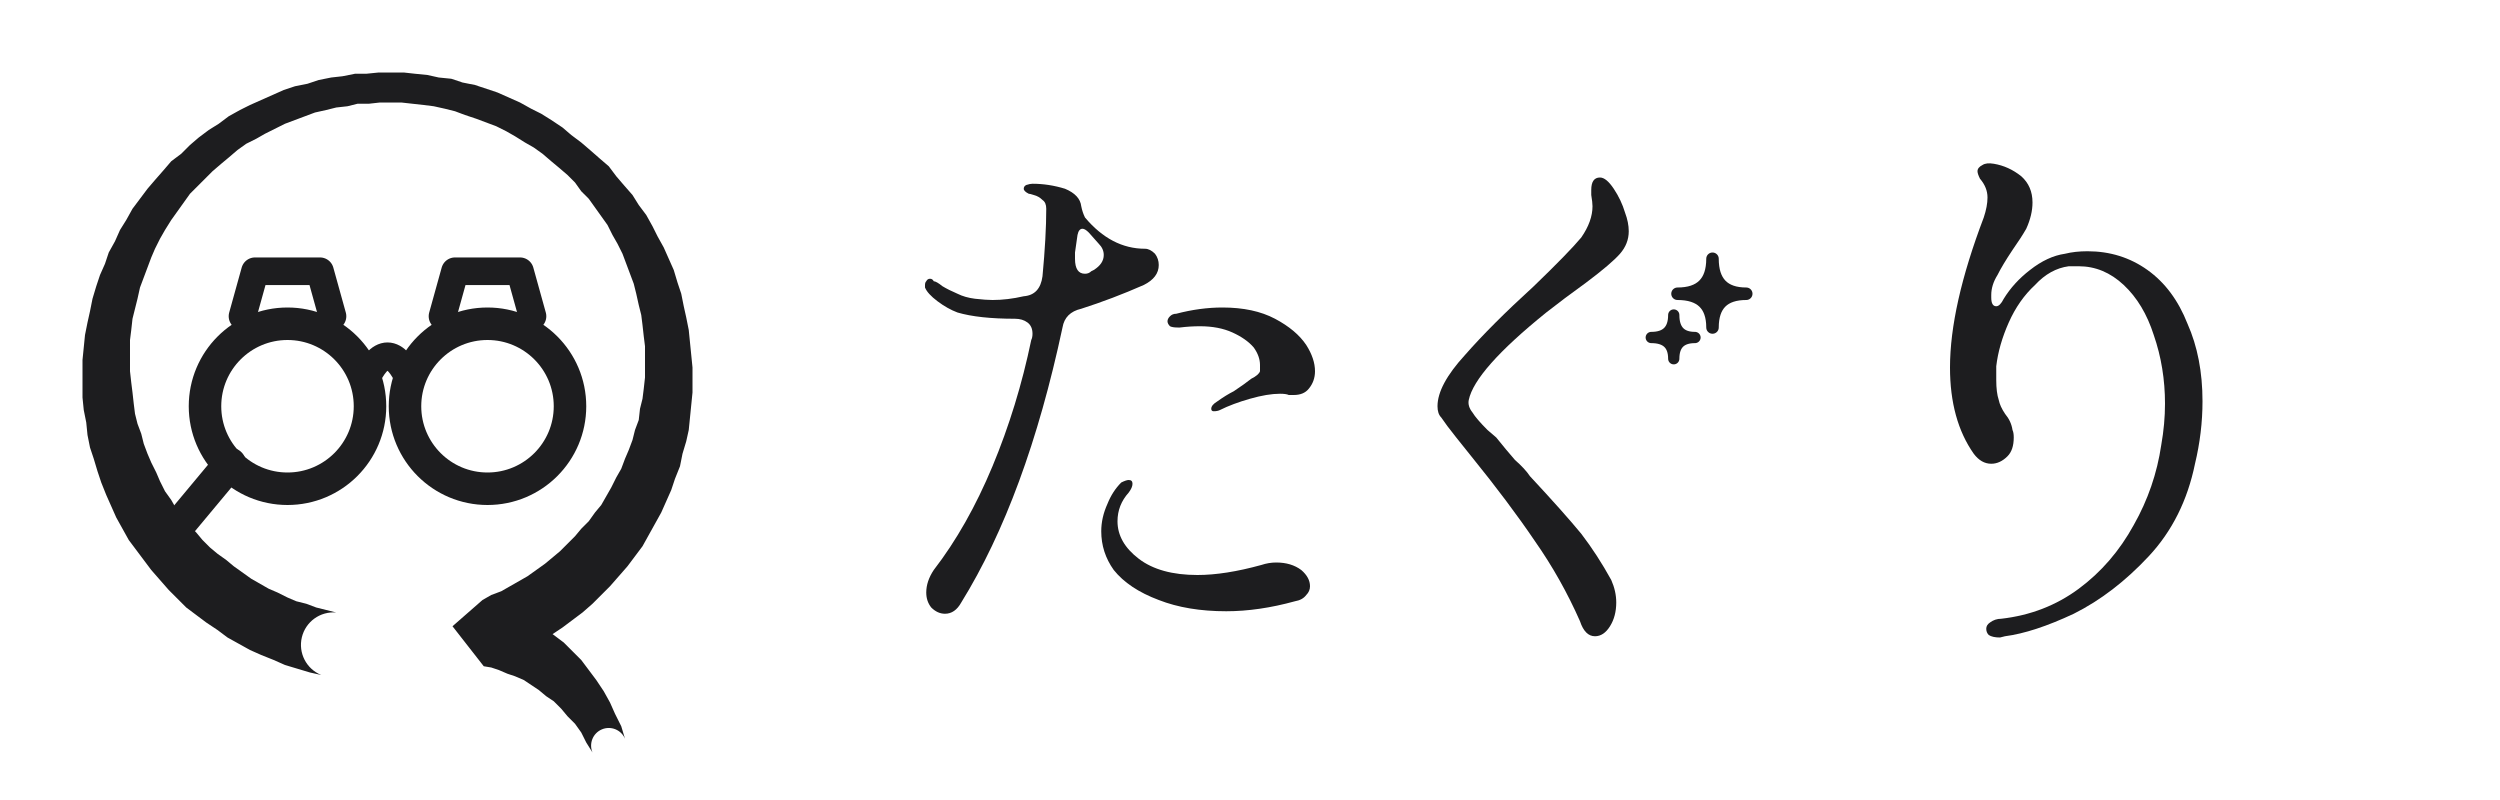
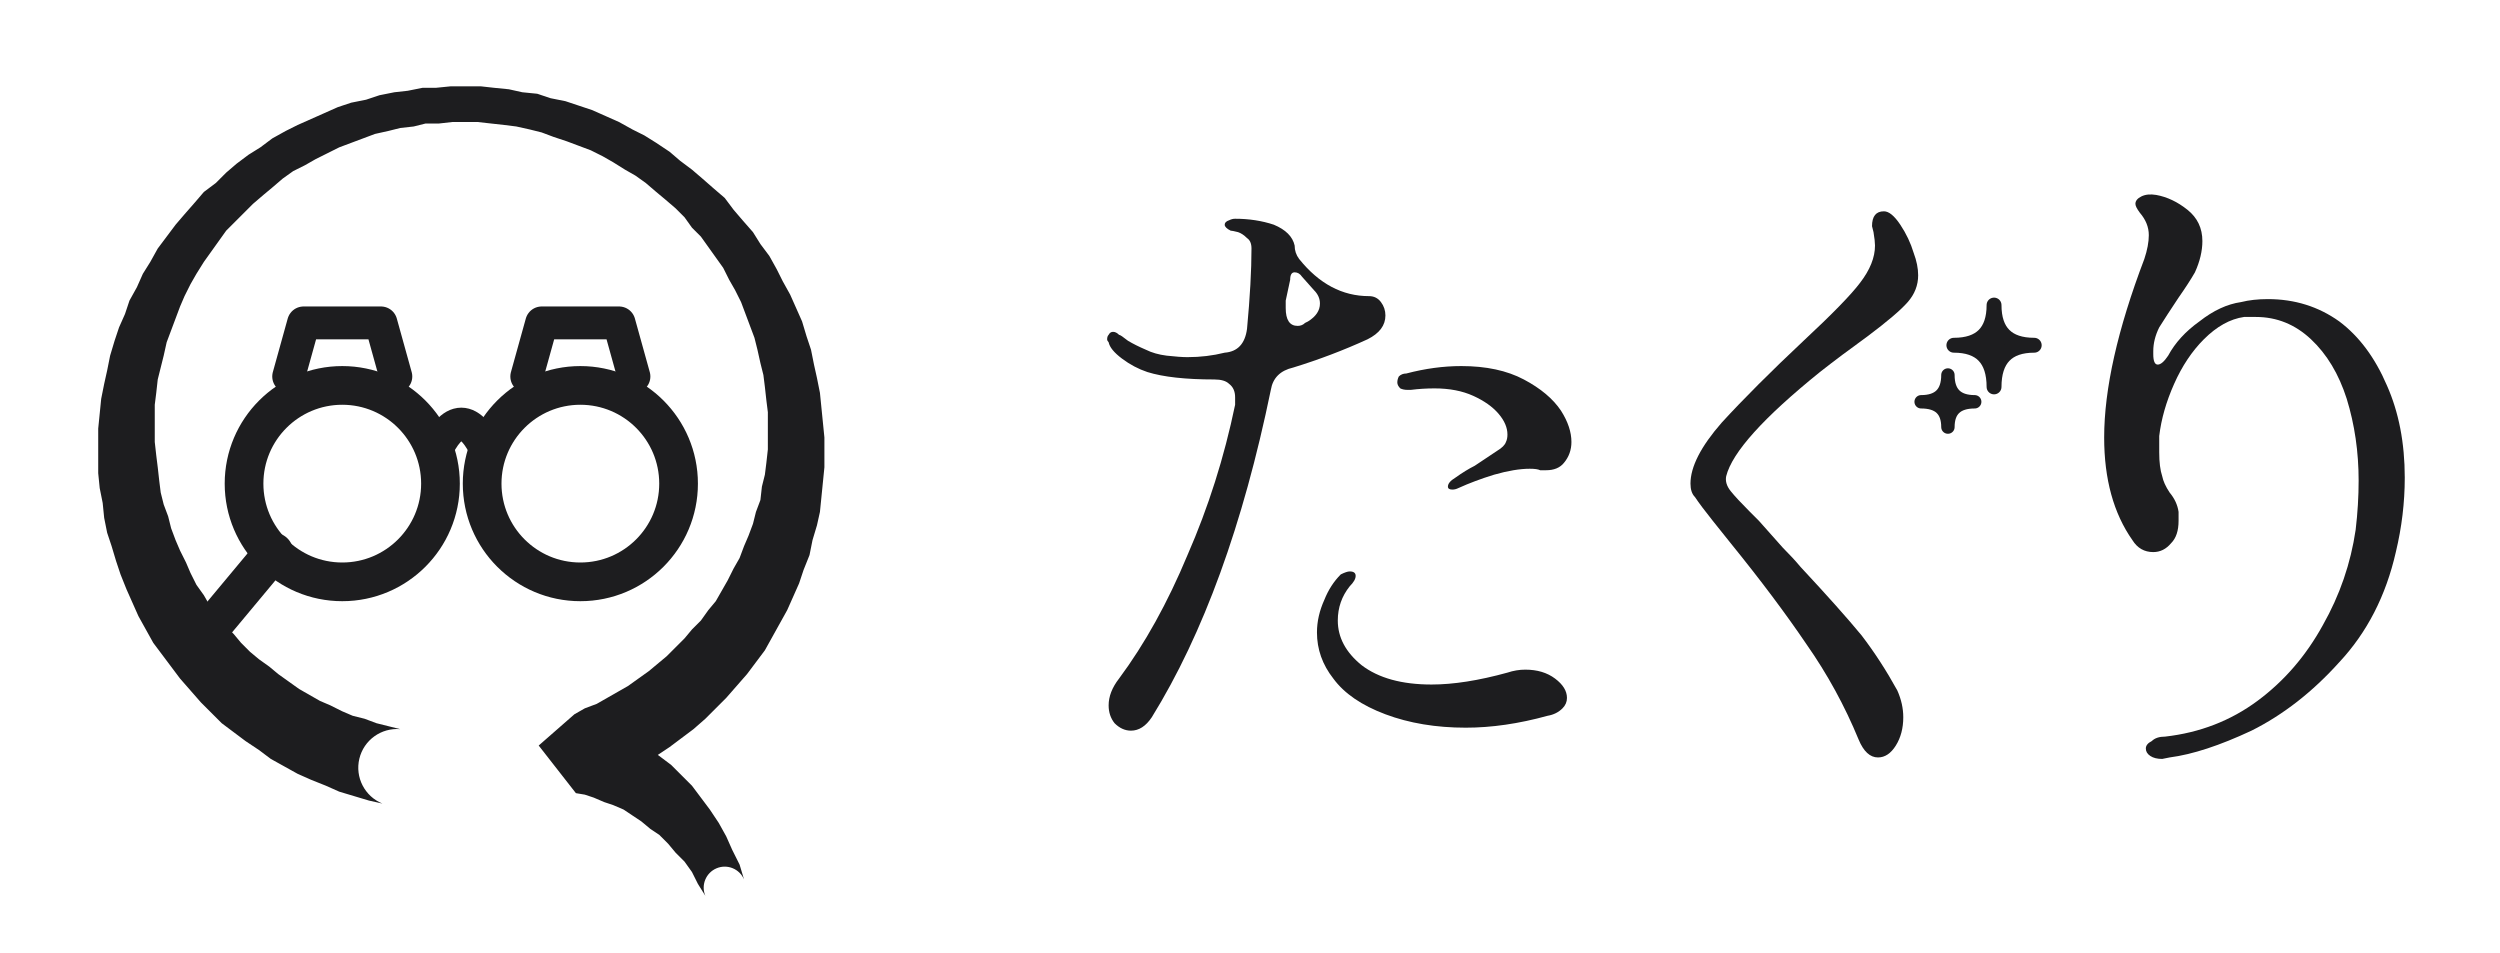
- <svg xmlns="http://www.w3.org/2000/svg" viewBox="0 0 200 64" width="200" height="64" role="img" aria-label="たぐり">
+ <svg xmlns="http://www.w3.org/2000/svg" viewBox="0 0 168 64" width="168" height="64" role="img" aria-label="たぐり">
  <g>
    <path d="M26.9 49.0 26.1 48.8 25.3 48.6 24.5 48.3 23.7 48.1 23.0 47.8 22.2 47.4 21.5 47.1 20.8 46.7 20.1 46.3 19.4 45.8 18.7 45.3 18.1 44.8 17.4 44.3 16.8 43.8 16.2 43.2 15.7 42.6 15.1 42.0 14.6 41.3 14.1 40.7 13.7 40.0 13.2 39.3 12.8 38.5 12.5 37.8 12.1 37.0 11.8 36.3 11.5 35.5 11.3 34.7 11.0 33.9 10.8 33.1 10.7 32.3 10.6 31.4 10.5 30.6 10.4 29.7 10.4 28.9 10.4 28.1 10.4 27.2 10.5 26.4 10.6 25.5 10.8 24.7 11.0 23.9 11.2 23.0 11.5 22.2 11.8 21.4 12.1 20.6 12.4 19.9 12.8 19.1 13.2 18.4 13.7 17.6 14.2 16.9 14.7 16.2 15.2 15.5 15.8 14.9 16.4 14.3 17.0 13.7 17.7 13.1 18.3 12.6 19.0 12.0 19.7 11.5 20.5 11.1 21.2 10.7 22.0 10.3 22.8 9.9 23.6 9.6 24.4 9.3 25.2 9.0 26.1 8.8 26.9 8.6 27.8 8.5 28.6 8.3 29.5 8.3 30.4 8.2 31.3 8.2 32.1 8.2 33.0 8.3 33.9 8.4 34.7 8.5 35.6 8.7 36.4 8.9 37.2 9.2 38.1 9.5 38.9 9.8 39.7 10.1 40.5 10.5 41.2 10.9 42.0 11.4 42.7 11.8 43.4 12.3 44.1 12.9 44.7 13.4 45.4 14.0 46.0 14.6 46.5 15.3 47.1 15.9 47.6 16.6 48.1 17.3 48.6 18.0 49.0 18.8 49.4 19.5 49.8 20.3 50.1 21.1 50.4 21.9 50.7 22.7 50.9 23.5 51.1 24.4 51.3 25.2 51.4 26.0 51.5 26.9 51.6 27.7 51.6 28.6 51.6 29.4 51.6 30.2 51.5 31.1 51.4 31.9 51.2 32.7 51.1 33.6 50.8 34.4 50.6 35.2 50.3 36.0 50.0 36.7 49.7 37.5 49.3 38.2 48.9 39.0 48.5 39.7 48.1 40.4 47.6 41.0 47.1 41.7 46.5 42.3 46.0 42.9 45.4 43.5 44.8 44.1 44.2 44.6 43.6 45.1 42.9 45.6 42.2 46.1 41.5 46.5 40.8 46.9 40.1 47.3 39.3 47.6 38.6 48.0 36.2 50.1 38.7 53.3 39.3 53.4 39.9 53.6 40.6 53.9 41.2 54.1 41.9 54.4 42.5 54.8 43.1 55.2 43.7 55.7 44.3 56.1 44.9 56.7 45.4 57.3 46.0 57.9 46.5 58.6 46.9 59.4 47.4 60.2 A1.4 1.4 0 0 1 50.0 59.1 L50.0 59.1 49.7 58.1 49.2 57.1 48.8 56.2 48.3 55.3 47.7 54.4 47.1 53.6 46.5 52.8 45.8 52.1 45.1 51.4 44.3 50.8 43.5 50.2 42.7 49.7 41.9 49.2 41.1 48.8 40.2 48.4 41.2 51.1 40.5 52.7 41.5 52.2 42.4 51.8 43.3 51.3 44.1 50.8 45.0 50.2 45.8 49.6 46.6 49.0 47.4 48.3 48.1 47.6 48.8 46.9 49.5 46.1 50.2 45.3 50.8 44.5 51.4 43.7 51.9 42.8 52.4 41.9 52.9 41.0 53.3 40.1 53.7 39.2 54.0 38.3 54.4 37.3 54.6 36.3 54.9 35.3 55.1 34.4 55.2 33.4 55.3 32.4 55.4 31.4 55.4 30.4 55.4 29.4 55.3 28.4 55.2 27.4 55.1 26.4 54.9 25.4 54.7 24.5 54.5 23.5 54.2 22.6 53.9 21.6 53.5 20.7 53.1 19.8 52.6 18.9 52.2 18.1 51.7 17.2 51.1 16.4 50.6 15.6 49.9 14.8 49.3 14.1 48.7 13.3 48.0 12.7 47.2 12.0 46.5 11.4 45.7 10.8 45.0 10.2 44.1 9.6 43.3 9.1 42.5 8.7 41.6 8.2 40.7 7.8 39.8 7.4 38.9 7.1 38.0 6.8 37.0 6.6 36.1 6.3 35.1 6.2 34.2 6.0 33.2 5.9 32.3 5.8 31.3 5.8 30.3 5.8 29.3 5.9 28.4 5.9 27.4 6.1 26.5 6.2 25.5 6.4 24.6 6.7 23.6 6.9 22.7 7.2 21.8 7.6 20.9 8.0 20.0 8.4 19.2 8.8 18.3 9.3 17.5 9.9 16.7 10.4 15.9 11.0 15.2 11.6 14.5 12.3 13.7 12.9 13.1 13.6 12.4 14.4 11.8 15.1 11.2 15.9 10.6 16.7 10.1 17.6 9.6 18.4 9.2 19.3 8.7 20.2 8.4 21.1 8.0 22.0 7.7 22.9 7.4 23.9 7.2 24.9 7.0 25.8 6.8 26.8 6.7 27.8 6.6 28.8 6.6 29.8 6.6 30.8 6.6 31.8 6.7 32.8 6.9 33.8 7.0 34.8 7.2 35.8 7.5 36.7 7.8 37.7 8.1 38.6 8.5 39.6 8.9 40.5 9.3 41.4 9.8 42.3 10.3 43.2 10.9 44.0 11.5 44.8 12.1 45.6 12.8 46.4 13.5 47.2 14.2 47.9 14.9 48.6 15.7 49.2 16.5 49.8 17.4 50.4 18.2 51.0 19.1 51.5 20.0 52.0 20.9 52.4 21.9 52.8 22.8 53.2 23.8 53.5 24.8 53.8 25.7 54.0 A2.6 2.6 0 0 1 26.9 49.0Z" fill="#1d1d1f" />
    <circle cx="23" cy="32.5" r="6.6" fill="none" stroke="#1d1d1f" stroke-width="2.6" />
    <path d="M19.4 25.3 L20.4 21.7 L25.6 21.7 L26.6 25.3" fill="none" stroke="#1d1d1f" stroke-width="2.21" stroke-linecap="round" stroke-linejoin="round" />
    <circle cx="39" cy="32.5" r="6.6" fill="none" stroke="#1d1d1f" stroke-width="2.6" />
    <path d="M35.4 25.3 L36.4 21.7 L41.6 21.7 L42.6 25.3" fill="none" stroke="#1d1d1f" stroke-width="2.21" stroke-linecap="round" stroke-linejoin="round" />
    <path d="M29.2 30.5 Q31 26.5 32.8 30.5" fill="none" stroke="#1d1d1f" stroke-width="2.21" stroke-linecap="round" stroke-linejoin="round" />
    <path d="M18.4 37.1 L13.4 43.1" fill="none" stroke="#1d1d1f" stroke-width="2.6" stroke-linecap="round" stroke-linejoin="round" />
  </g>
-   <path d="M74 22.8Q74 22.6 74.1 22.5Q74.2 22.3 74.4 22.3Q74.6 22.3 74.7 22.5Q74.9 22.5 75.4 22.9Q75.9 23.2 76.6 23.5Q77.2 23.8 78 23.9Q78.9 24 79.4 24Q80.6 24 81.9 23.7Q83.2 23.6 83.4 22.1Q83.7 18.9 83.7 16.7Q83.7 16.2 83.4 16Q83.1 15.7 82.7 15.6Q82.4 15.5 82.3 15.5Q81.9 15.3 81.9 15.1Q81.9 14.9 82.1 14.8Q82.4 14.7 82.6 14.7Q83.9 14.7 85.2 15.1Q86.4 15.6 86.5 16.5Q86.6 17 86.8 17.4Q88.9 19.9 91.6 19.9Q92 19.9 92.4 20.3Q92.7 20.7 92.7 21.2Q92.7 21.7 92.4 22.1Q92.1 22.5 91.5 22.8Q89 23.9 86.5 24.7Q85.2 25 85 26.2Q82.1 39.8 76.9 48.2Q76.4 49.1 75.6 49.1Q75 49.1 74.5 48.6Q74.1 48.1 74.1 47.4Q74.1 46.5 74.7 45.6Q77.4 42.1 79.4 37.3Q81.4 32.5 82.5 27.2Q82.6 27 82.6 26.7Q82.6 26.1 82.2 25.8Q81.8 25.5 81.2 25.5Q78.3 25.5 76.6 25Q75.8 24.7 75 24.1Q74.2 23.5 74 23Q74 22.9 74 22.8ZM86 20.2Q86 20.4 86 20.7Q86 21.3 86.2 21.6Q86.4 21.9 86.8 21.9Q87.1 21.9 87.3 21.7L87.5 21.6Q88.3 21.1 88.3 20.4Q88.3 19.9 87.9 19.5L87.1 18.6Q86.8 18.3 86.6 18.3Q86.3 18.3 86.2 18.8ZM97.8 24.6Q100.3 24.6 102 25.5Q103.7 26.4 104.5 27.6Q105.2 28.7 105.2 29.7Q105.2 30.5 104.7 31.1Q104.3 31.6 103.5 31.6Q103.2 31.6 103.1 31.6Q102.9 31.5 102.4 31.5Q101.4 31.5 100 31.9Q98.6 32.3 97.6 32.8Q97.4 32.9 97.1 32.9Q96.9 32.9 96.9 32.7Q96.9 32.4 97.4 32.1Q98.1 31.6 98.7 31.3Q99.6 30.7 100.1 30.3Q100.7 30 100.8 29.7Q100.8 29.5 100.8 29.2Q100.8 28.5 100.3 27.8Q99.7 27.1 98.6 26.6Q97.5 26.1 96 26.1Q95.2 26.1 94.4 26.2H94.2Q93.8 26.2 93.6 26.1Q93.4 25.9 93.4 25.7Q93.4 25.5 93.6 25.3Q93.8 25.1 94.1 25.1Q96 24.6 97.8 24.6ZM88.1 42.5Q88.1 41.4 88.6 40.3Q89 39.3 89.7 38.6Q90.1 38.4 90.3 38.4Q90.6 38.4 90.6 38.7Q90.6 39 90.3 39.4Q89.4 40.4 89.4 41.7Q89.4 43.4 91.1 44.7Q92.8 46 95.8 46Q98 46 100.9 45.2Q101.5 45 102.1 45Q103.3 45 104.1 45.6Q104.8 46.2 104.8 46.9Q104.8 47.3 104.5 47.6Q104.2 48 103.6 48.1Q100.7 48.9 98.1 48.9Q95 48.9 92.7 48Q90.3 47.1 89.1 45.6Q88.1 44.2 88.1 42.5Z" fill="#1d1d1f" />
-   <path d="M117.7 36.5Q117.3 36 116.5 35Q115.7 34 115.3 33.4Q115 33.1 115 32.5Q115 30.8 117.2 28.4Q119.3 26 122.7 22.9Q125.5 20.2 126.5 19Q127.4 17.7 127.4 16.5Q127.4 16.2 127.3 15.6L127.3 15.2Q127.3 14.2 128 14.2Q128.5 14.2 129.1 15.1Q129.7 16 130 17Q130.3 17.8 130.3 18.5Q130.3 19.5 129.6 20.3Q128.9 21.1 126.9 22.6Q125.1 23.9 123.7 25Q118 29.6 117.5 32Q117.4 32.5 117.8 33Q118.1 33.5 119 34.4L119.7 35Q120.5 36 121.2 36.8Q122 37.5 122.4 38.1Q125.1 41 126.5 42.7Q127.8 44.4 128.9 46.4Q129.3 47.3 129.3 48.2Q129.3 49.3 128.8 50.1Q128.3 50.9 127.6 50.9Q126.8 50.9 126.4 49.7Q124.9 46.3 122.8 43.3Q120.7 40.2 117.7 36.5Z" fill="#1d1d1f" />
-   <path d="M137.0 20.7 Q137.0 23.5 139.7 23.5 Q137.0 23.5 137.0 26.2 Q137.0 23.5 134.2 23.5 Q137.0 23.5 137.0 20.7Z" fill="#1d1d1f" stroke="#1d1d1f" stroke-width="1.0" stroke-linejoin="round" />
-   <path d="M133.9 25.2 Q133.9 27.0 135.6 27.0 Q133.9 27.0 133.9 28.7 Q133.9 27.0 132.1 27.0 Q133.9 27.0 133.9 25.2Z" fill="#1d1d1f" stroke="#1d1d1f" stroke-width="0.9" stroke-linejoin="round" />
-   <path d="M156 29.4Q156 24.5 158.7 17.4Q159 16.5 159 15.8Q159 15 158.4 14.3Q158.2 13.9 158.2 13.7Q158.2 13.4 158.6 13.2Q158.9 13 159.5 13.1Q160.7 13.3 161.7 14.1Q162.6 14.9 162.6 16.2Q162.6 17.2 162.1 18.3Q161.7 19 161 20Q160.2 21.2 159.8 22Q159.3 22.8 159.3 23.6V23.8Q159.3 24.5 159.7 24.5Q160 24.5 160.3 23.9Q161.1 22.6 162.4 21.6Q163.8 20.5 165.2 20.3Q166 20.1 167 20.1Q169.7 20.1 171.8 21.6Q173.9 23.1 175 25.9Q176.2 28.6 176.2 32.1Q176.2 34.6 175.6 37.1Q174.7 41.5 171.9 44.5Q169.1 47.5 165.9 49.1Q162.7 50.6 160.4 50.9L160 51Q159.4 51 159.1 50.8Q158.9 50.6 158.9 50.3Q158.9 50 159.2 49.8Q159.6 49.5 160.1 49.5Q163.6 49.1 166.3 47.1Q169 45.1 170.7 42Q172.4 39 172.9 35.6Q173.2 33.9 173.2 32.3Q173.2 29.4 172.3 26.8Q171.5 24.3 169.9 22.8Q168.3 21.3 166.3 21.3Q165.7 21.3 165.5 21.3Q164 21.5 162.8 22.8Q161.5 24 160.7 25.8Q159.9 27.6 159.7 29.3Q159.7 29.7 159.7 30.4Q159.7 31.4 159.9 32Q160 32.5 160.4 33.1Q160.9 33.7 161 34.4Q161.1 34.6 161.1 35Q161.1 36 160.6 36.5Q160 37.1 159.3 37.1Q158.5 37.1 157.9 36.3Q156 33.6 156 29.4Z" fill="#1d1d1f" />
+   <path d="M74.4 22.8Q74.4 22.6 74.5 22.5Q74.6 22.3 74.8 22.3Q75 22.3 75.2 22.5Q75.3 22.5 75.8 22.9Q76.3 23.2 77 23.5Q77.6 23.8 78.4 23.9Q79.3 24 79.8 24Q81.1 24 82.3 23.7Q83.6 23.6 83.8 22.1Q84.1 18.9 84.1 16.7Q84.1 16.2 83.8 16Q83.5 15.7 83.2 15.6Q82.8 15.5 82.7 15.5Q82.3 15.3 82.3 15.1Q82.3 14.9 82.6 14.8Q82.8 14.7 83 14.7Q84.4 14.7 85.6 15.1Q86.8 15.6 87 16.5Q87 17 87.3 17.4Q89.3 19.9 92 19.9Q92.5 19.9 92.8 20.3Q93.1 20.7 93.1 21.2Q93.1 21.7 92.8 22.1Q92.5 22.5 91.9 22.8Q89.5 23.9 86.9 24.7Q85.6 25 85.4 26.2Q82.6 39.8 77.4 48.2Q76.8 49.1 76 49.1Q75.4 49.1 74.9 48.6Q74.5 48.1 74.5 47.4Q74.5 46.5 75.2 45.6Q77.8 42.1 79.8 37.3Q81.9 32.5 83 27.2Q83 27 83 26.7Q83 26.1 82.6 25.8Q82.3 25.5 81.6 25.5Q78.7 25.5 77.1 25Q76.2 24.7 75.4 24.1Q74.6 23.5 74.5 23Q74.4 22.9 74.4 22.8ZM86.4 20.2Q86.4 20.4 86.4 20.7Q86.4 21.3 86.6 21.6Q86.8 21.9 87.2 21.9Q87.5 21.9 87.7 21.7L87.9 21.6Q88.7 21.1 88.7 20.4Q88.7 19.9 88.3 19.5L87.5 18.6Q87.3 18.3 87 18.3Q86.7 18.3 86.7 18.8ZM98.2 24.6Q100.7 24.6 102.4 25.5Q104.1 26.4 104.9 27.6Q105.6 28.7 105.6 29.7Q105.6 30.5 105.1 31.1Q104.7 31.6 103.9 31.6Q103.6 31.6 103.5 31.6Q103.3 31.5 102.8 31.5Q101.8 31.5 100.4 31.9Q99.1 32.3 98 32.8Q97.8 32.9 97.6 32.9Q97.3 32.9 97.3 32.7Q97.3 32.4 97.8 32.1Q98.5 31.6 99.1 31.3Q100 30.7 100.6 30.3Q101.1 30 101.2 29.7Q101.3 29.5 101.3 29.2Q101.3 28.5 100.7 27.8Q100.1 27.1 99 26.6Q97.9 26.1 96.4 26.1Q95.6 26.1 94.8 26.2H94.6Q94.3 26.2 94.1 26.1Q93.9 25.9 93.9 25.7Q93.9 25.5 94 25.3Q94.2 25.1 94.5 25.1Q96.4 24.6 98.2 24.6ZM88.5 42.5Q88.5 41.4 89 40.3Q89.4 39.3 90.1 38.6Q90.5 38.4 90.7 38.4Q91.1 38.4 91.1 38.7Q91.1 39 90.7 39.4Q89.9 40.4 89.9 41.7Q89.9 43.4 91.5 44.7Q93.2 46 96.2 46Q98.4 46 101.3 45.2Q101.9 45 102.5 45Q103.7 45 104.5 45.6Q105.3 46.2 105.3 46.9Q105.3 47.3 105 47.6Q104.6 48 104 48.1Q101.1 48.9 98.5 48.9Q95.5 48.9 93.1 48Q90.7 47.1 89.6 45.6Q88.5 44.2 88.5 42.5Z" fill="#1d1d1f" />
+   <path d="M116.3 36.5Q115.9 36 115.1 35Q114.3 34 113.9 33.4Q113.6 33.1 113.6 32.5Q113.6 30.8 115.7 28.4Q117.9 26 121.2 22.9Q124.1 20.2 125 19Q126 17.7 126 16.5Q126 16.2 125.9 15.6L125.8 15.2Q125.8 14.2 126.6 14.2Q127.1 14.2 127.7 15.1Q128.3 16 128.6 17Q128.9 17.8 128.9 18.5Q128.9 19.5 128.2 20.3Q127.5 21.1 125.5 22.6Q123.7 23.9 122.3 25Q116.6 29.6 116 32Q115.9 32.5 116.3 33Q116.7 33.5 117.6 34.4L118.2 35Q119.1 36 119.8 36.8Q120.5 37.5 121 38.1Q123.7 41 125.1 42.7Q126.4 44.4 127.5 46.4Q127.9 47.3 127.9 48.2Q127.9 49.3 127.4 50.1Q126.9 50.9 126.2 50.9Q125.4 50.9 124.9 49.7Q123.5 46.3 121.4 43.3Q119.3 40.2 116.3 36.5Z" fill="#1d1d1f" />
+   <path d="M134.0 20.5 Q134.0 23.2 136.7 23.2 Q134.0 23.2 134.0 26.0 Q134.0 23.2 131.3 23.2 Q134.0 23.2 134.0 20.5Z" fill="#1d1d1f" stroke="#1d1d1f" stroke-width="1.0" stroke-linejoin="round" />
+   <path d="M130.9 25.2 Q130.9 27.0 132.7 27.0 Q130.9 27.0 130.9 28.7 Q130.9 27.0 129.1 27.0 Q130.9 27.0 130.9 25.2Z" fill="#1d1d1f" stroke="#1d1d1f" stroke-width="0.9" stroke-linejoin="round" />
+   <path d="M141.4 29.4Q141.4 24.5 144.1 17.4Q144.4 16.5 144.4 15.8Q144.4 15 143.8 14.3Q143.5 13.9 143.5 13.7Q143.5 13.4 143.9 13.2Q144.3 13 144.9 13.1Q146 13.3 147 14.1Q148 14.9 148 16.2Q148 17.2 147.5 18.3Q147.1 19 146.4 20Q145.6 21.2 145.1 22Q144.7 22.8 144.7 23.6V23.8Q144.7 24.5 145 24.5Q145.3 24.5 145.7 23.9Q146.4 22.6 147.8 21.6Q149.2 20.5 150.6 20.3Q151.4 20.1 152.4 20.1Q155.1 20.1 157.2 21.6Q159.2 23.1 160.4 25.9Q161.6 28.6 161.6 32.1Q161.6 34.6 161 37.1Q160 41.5 157.2 44.5Q154.5 47.5 151.3 49.1Q148.1 50.6 145.8 50.9L145.3 51Q144.8 51 144.5 50.8Q144.2 50.6 144.2 50.3Q144.2 50 144.6 49.8Q144.9 49.5 145.5 49.5Q149 49.1 151.7 47.1Q154.4 45.1 156.1 42Q157.8 39 158.3 35.6Q158.5 33.9 158.5 32.3Q158.5 29.4 157.7 26.8Q156.9 24.3 155.3 22.8Q153.7 21.3 151.6 21.3Q151.1 21.3 150.8 21.3Q149.4 21.5 148.1 22.8Q146.9 24 146.1 25.8Q145.3 27.6 145.1 29.3Q145.1 29.7 145.1 30.4Q145.1 31.4 145.3 32Q145.4 32.5 145.8 33.1Q146.3 33.7 146.4 34.4Q146.4 34.6 146.4 35Q146.4 36 145.9 36.5Q145.4 37.1 144.7 37.1Q143.8 37.1 143.3 36.3Q141.4 33.6 141.4 29.4Z" fill="#1d1d1f" />
</svg>
